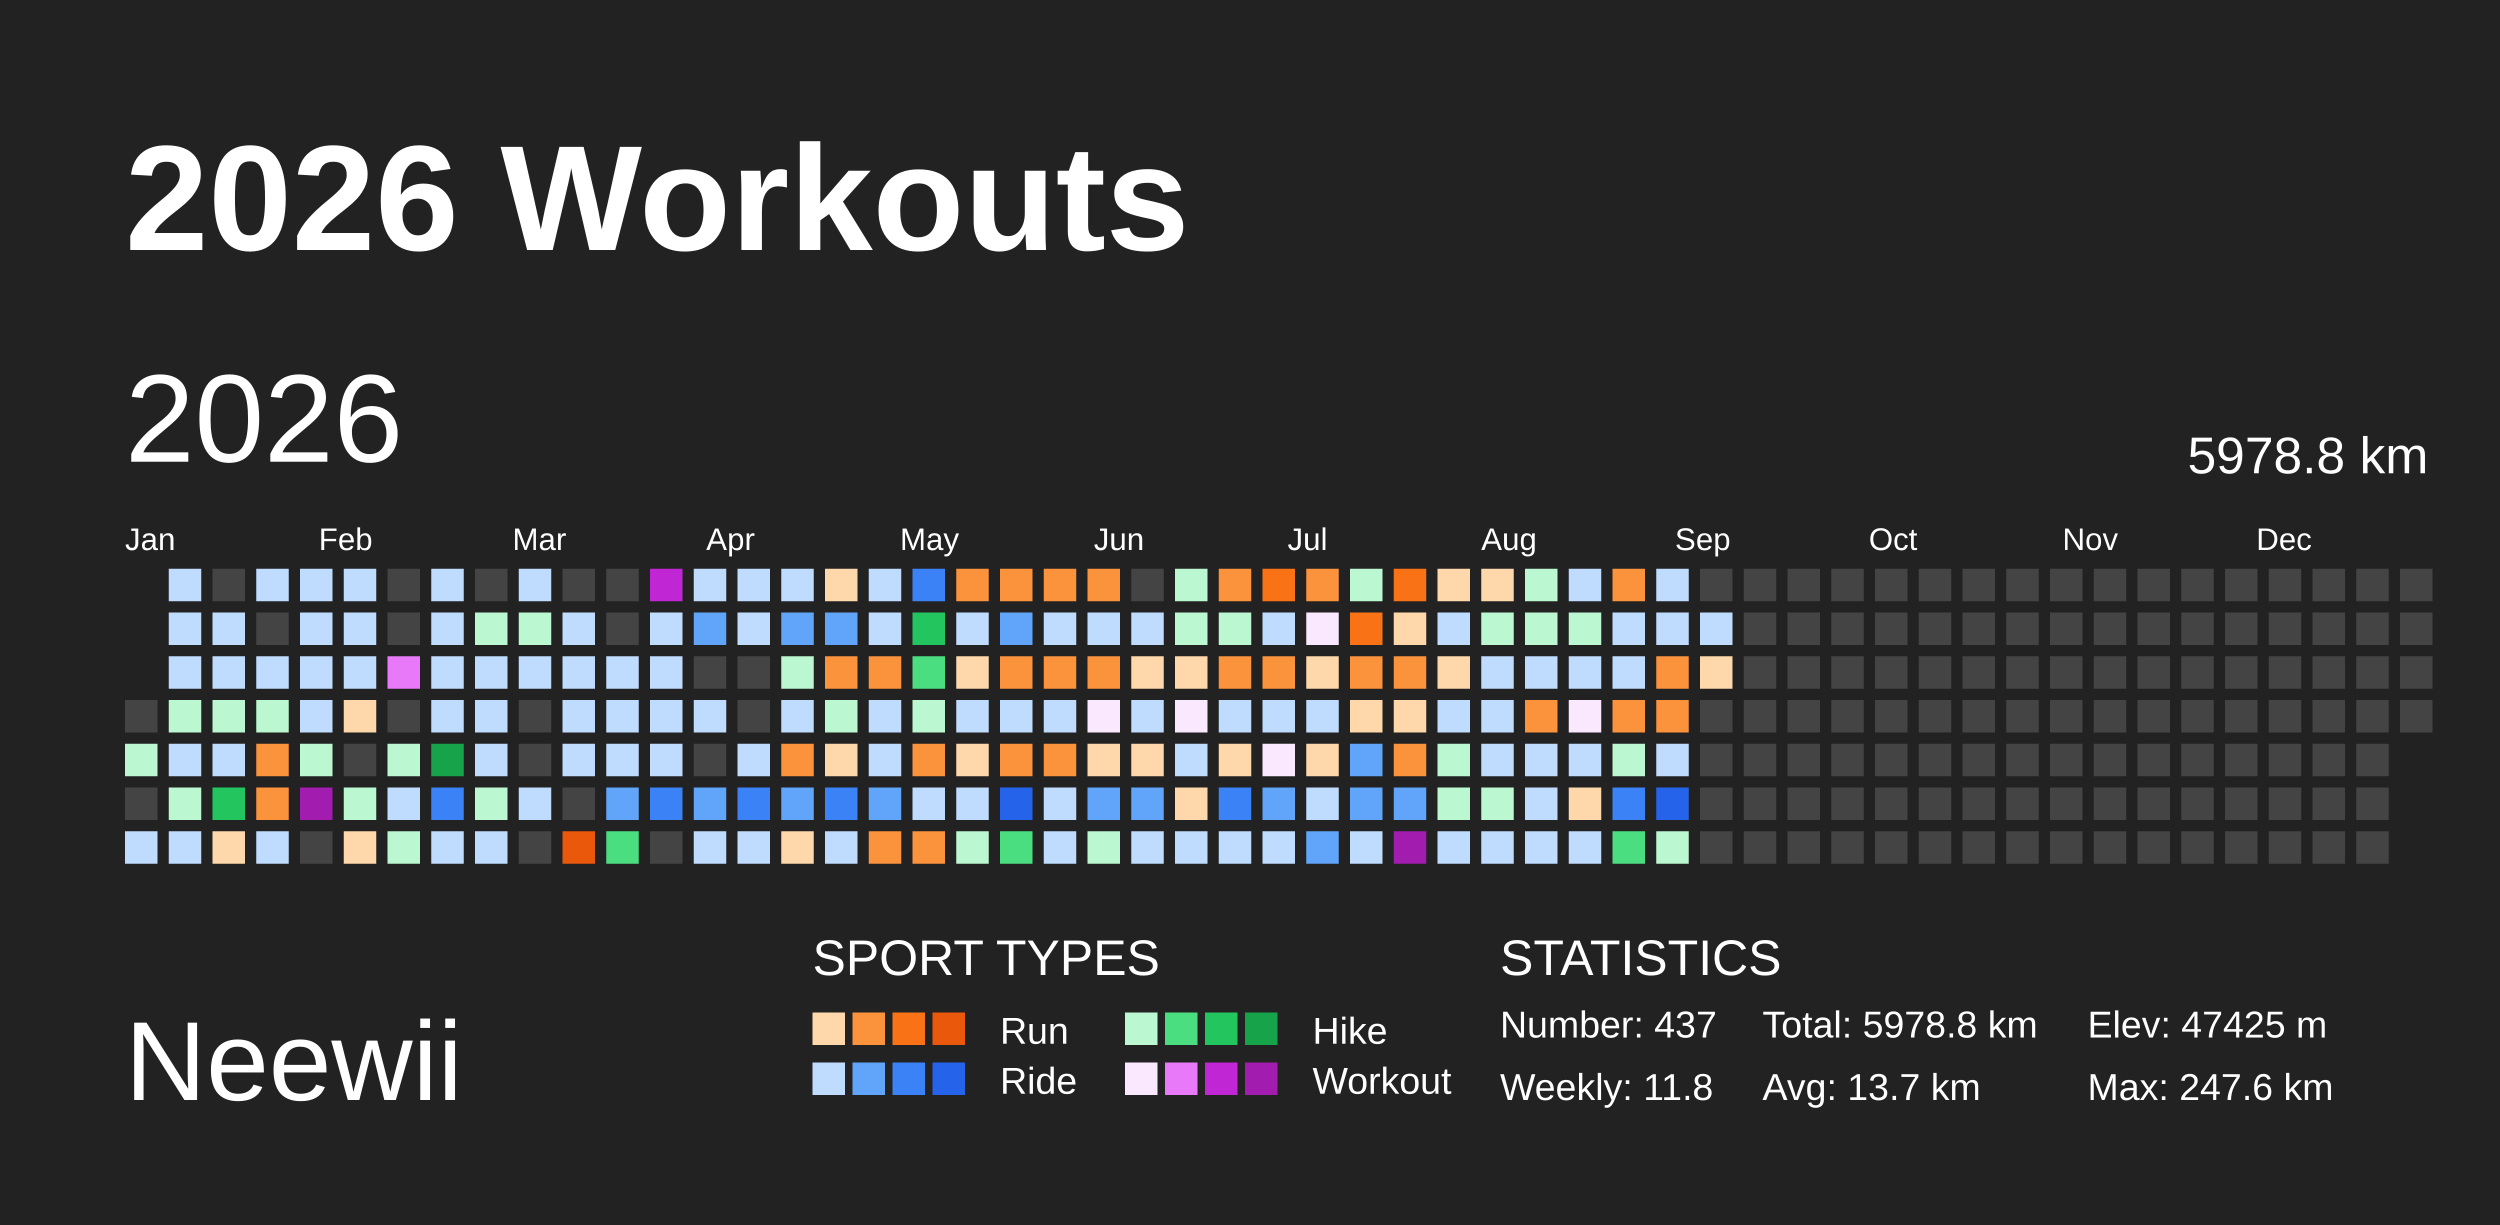
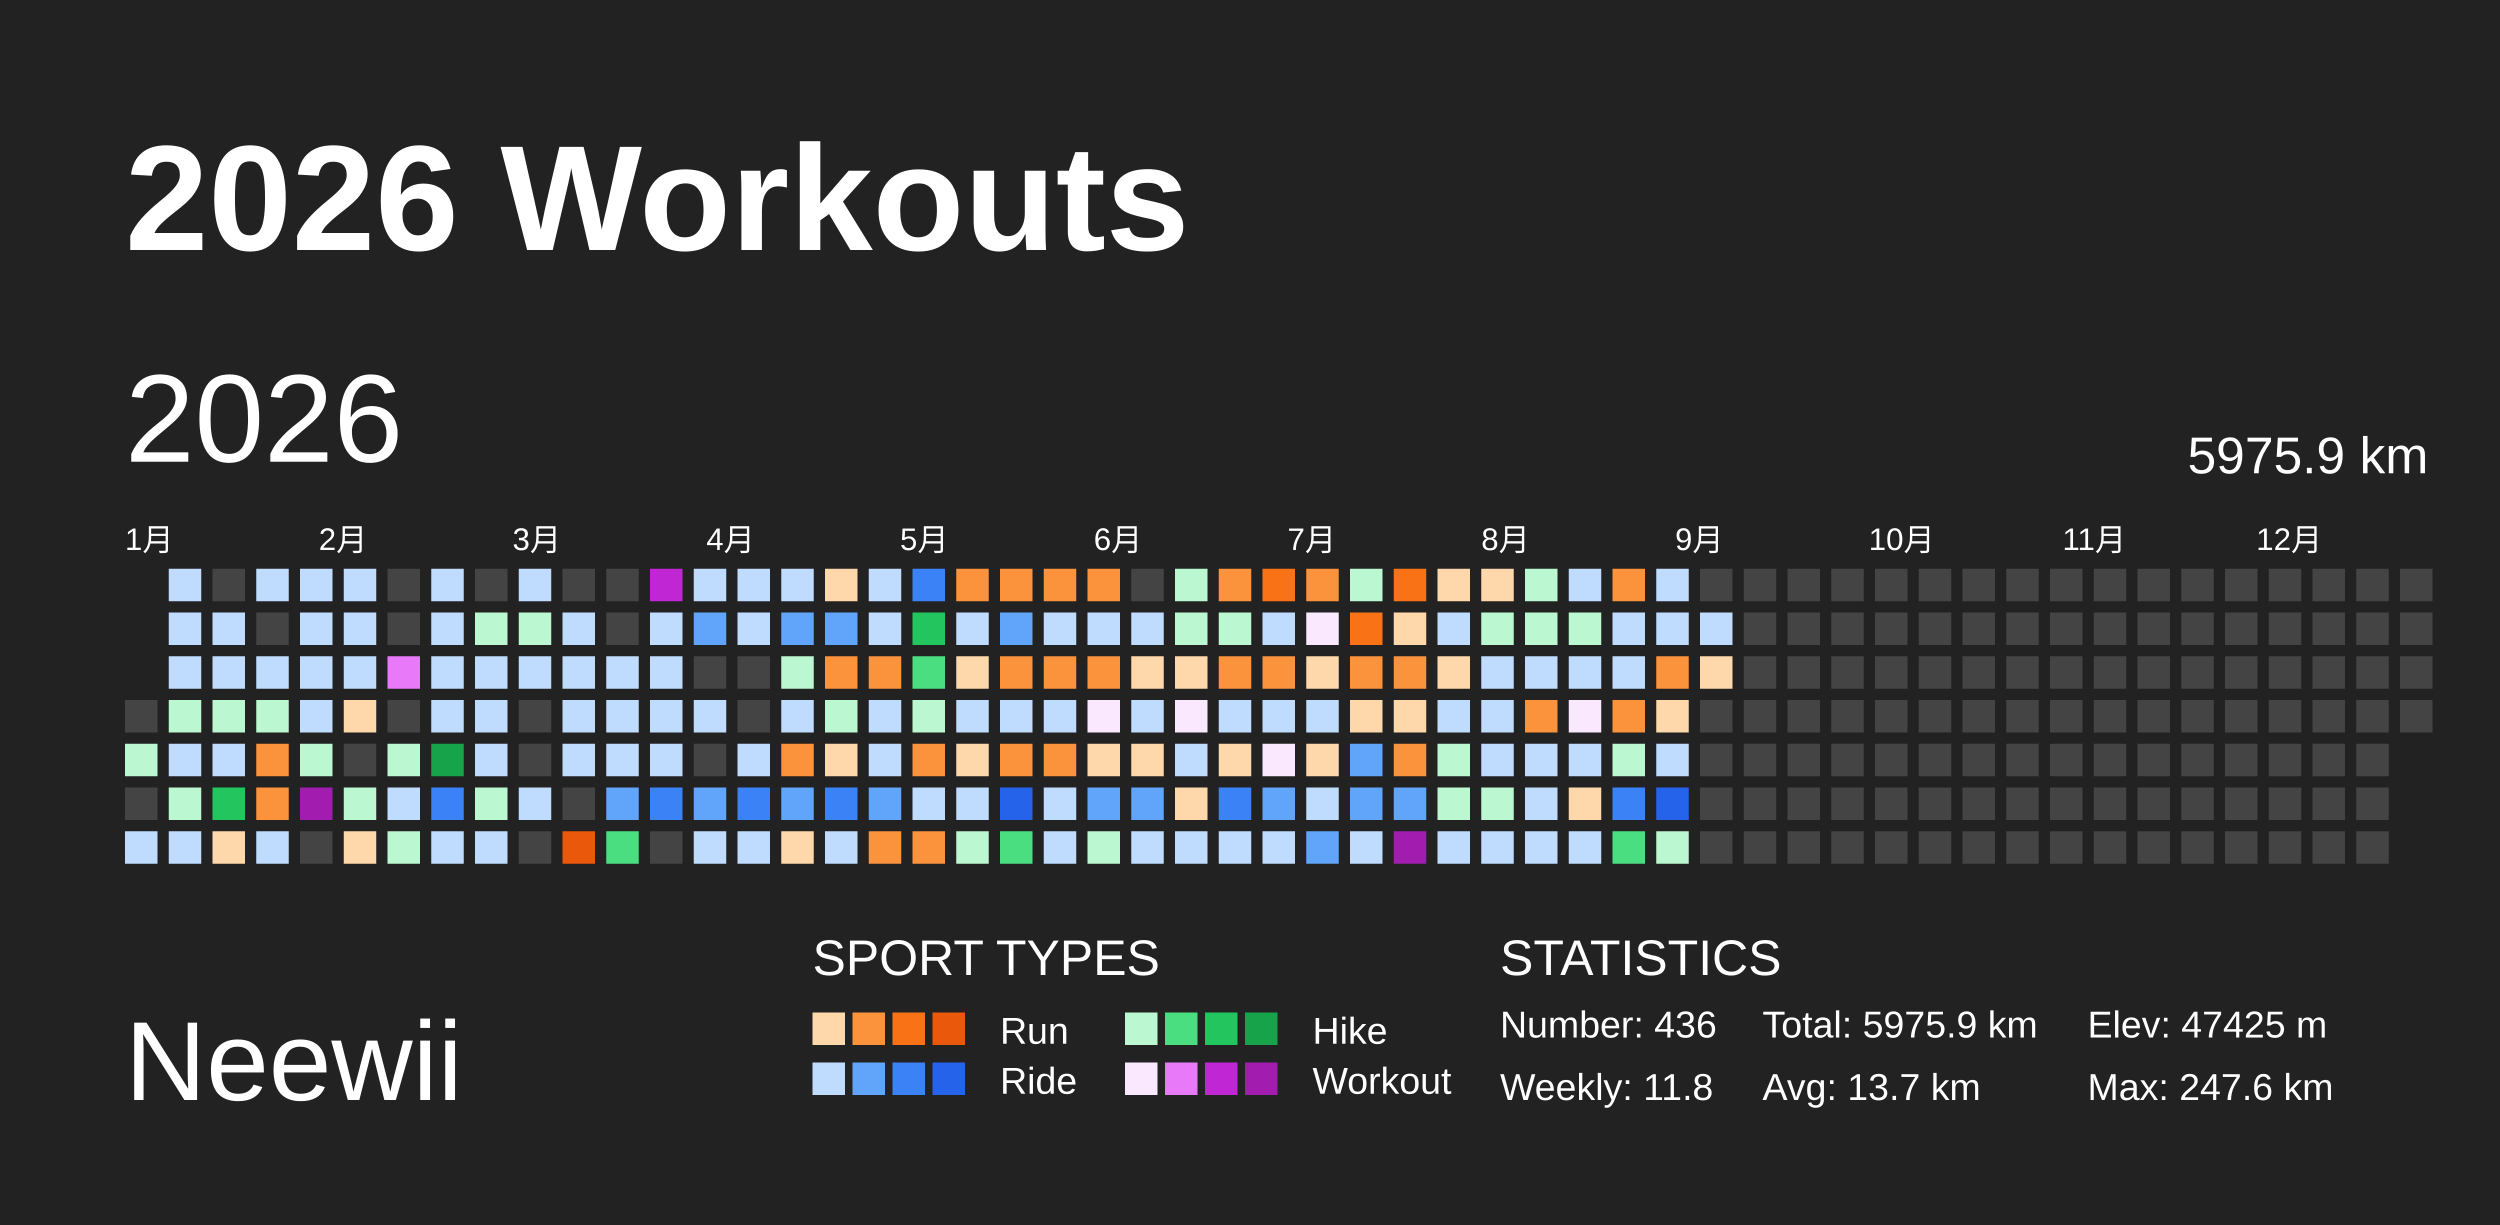
<svg xmlns="http://www.w3.org/2000/svg" baseProfile="full" height="98mm" version="1.1" viewBox="0,0,200,98" width="200mm">
  <defs />
  <rect fill="#222222" height="98" width="200" x="0" y="0" />
  <text fill="#FFFFFF" style="font-size:12px; font-family:Arial; font-weight:bold;" x="10" y="20">2026 Workouts</text>
  <text fill="#FFFFFF" style="font-size:9px; font-family:Arial" x="10" y="88">Neewii</text>
  <text fill="#FFFFFF" style="font-size:4px; font-family:Arial" x="65" y="78">SPORT TYPES</text>
  <rect fill="#fed7aa" height="2.6" width="2.6" x="65.0" y="81" />
  <rect fill="#fb923c" height="2.6" width="2.6" x="68.2" y="81" />
  <rect fill="#f97316" height="2.6" width="2.6" x="71.4" y="81" />
  <rect fill="#ea580c" height="2.6" width="2.6" x="74.6" y="81" />
  <text fill="#FFFFFF" style="font-size:3px; font-family:Arial" x="80" y="83.5">Run</text>
  <rect fill="#bbf7d0" height="2.6" width="2.6" x="90.0" y="81" />
  <rect fill="#4ade80" height="2.6" width="2.6" x="93.2" y="81" />
  <rect fill="#22c55e" height="2.6" width="2.6" x="96.4" y="81" />
  <rect fill="#16a34a" height="2.6" width="2.6" x="99.6" y="81" />
  <text fill="#FFFFFF" style="font-size:3px; font-family:Arial" x="105" y="83.5">Hike</text>
  <rect fill="#bfdbfe" height="2.6" width="2.6" x="65.0" y="85" />
  <rect fill="#60a5fa" height="2.6" width="2.6" x="68.2" y="85" />
  <rect fill="#3b82f6" height="2.6" width="2.6" x="71.4" y="85" />
  <rect fill="#2563eb" height="2.6" width="2.6" x="74.6" y="85" />
  <text fill="#FFFFFF" style="font-size:3px; font-family:Arial" x="80" y="87.5">Ride</text>
  <rect fill="#fae8ff" height="2.6" width="2.6" x="90.0" y="85" />
  <rect fill="#e879f9" height="2.6" width="2.6" x="93.2" y="85" />
  <rect fill="#c026d3" height="2.6" width="2.6" x="96.4" y="85" />
  <rect fill="#a21caf" height="2.6" width="2.6" x="99.6" y="85" />
  <text fill="#FFFFFF" style="font-size:3px; font-family:Arial" x="105" y="87.5">Workout</text>
  <text fill="#FFFFFF" style="font-size:4px; font-family:Arial" x="120" y="78">STATISTICS</text>
-   <text fill="#FFFFFF" style="font-size:3px; font-family:Arial" x="120" y="83">Number: 437</text>
+   <text fill="#FFFFFF" style="font-size:3px; font-family:Arial" x="120" y="83">Number: 436</text>
  <text fill="#FFFFFF" style="font-size:3px; font-family:Arial" x="120" y="88">Weekly: 11.8</text>
-   <text fill="#FFFFFF" style="font-size:3px; font-family:Arial" x="141" y="83">Total: 5978.8 km</text>
+   <text fill="#FFFFFF" style="font-size:3px; font-family:Arial" x="141" y="83">Total: 5975.9 km</text>
  <text fill="#FFFFFF" style="font-size:3px; font-family:Arial" x="141" y="88">Avg: 13.7 km</text>
  <text fill="#FFFFFF" style="font-size:3px; font-family:Arial" x="167" y="83">Elev: 47425 m</text>
  <text fill="#FFFFFF" style="font-size:3px; font-family:Arial" x="167" y="88">Max: 247.6 km</text>
  <text dominant-baseline="hanging" fill="#FFFFFF" style="font-size:10.0px; font-family:Arial;" x="10" y="30">2026</text>
-   <text dominant-baseline="hanging" fill="#FFFFFF" style="font-size:4.125px; font-family:Arial;" x="175" y="35">5978.8 km</text>
-   <text fill="#FFFFFF" style="font-size:2.5px; font-family:Arial" x="10.0" y="44">Jan</text>
-   <text fill="#FFFFFF" style="font-size:2.5px; font-family:Arial" x="25.5" y="44">Feb</text>
-   <text fill="#FFFFFF" style="font-size:2.5px; font-family:Arial" x="41.0" y="44">Mar</text>
-   <text fill="#FFFFFF" style="font-size:2.5px; font-family:Arial" x="56.5" y="44">Apr</text>
-   <text fill="#FFFFFF" style="font-size:2.5px; font-family:Arial" x="72.0" y="44">May</text>
-   <text fill="#FFFFFF" style="font-size:2.5px; font-family:Arial" x="87.5" y="44">Jun</text>
-   <text fill="#FFFFFF" style="font-size:2.5px; font-family:Arial" x="103.0" y="44">Jul</text>
-   <text fill="#FFFFFF" style="font-size:2.5px; font-family:Arial" x="118.5" y="44">Aug</text>
-   <text fill="#FFFFFF" style="font-size:2.5px; font-family:Arial" x="134.0" y="44">Sep</text>
-   <text fill="#FFFFFF" style="font-size:2.5px; font-family:Arial" x="149.5" y="44">Oct</text>
-   <text fill="#FFFFFF" style="font-size:2.5px; font-family:Arial" x="165.0" y="44">Nov</text>
-   <text fill="#FFFFFF" style="font-size:2.5px; font-family:Arial" x="180.5" y="44">Dec</text>
+   <text dominant-baseline="hanging" fill="#FFFFFF" style="font-size:4.125px; font-family:Arial;" x="175" y="35">5975.9 km</text>
+   <text fill="#FFFFFF" style="font-size:2.5px; font-family:Arial" x="10.0" y="44">1月</text>
+   <text fill="#FFFFFF" style="font-size:2.5px; font-family:Arial" x="25.5" y="44">2月</text>
+   <text fill="#FFFFFF" style="font-size:2.5px; font-family:Arial" x="41.0" y="44">3月</text>
+   <text fill="#FFFFFF" style="font-size:2.5px; font-family:Arial" x="56.5" y="44">4月</text>
+   <text fill="#FFFFFF" style="font-size:2.5px; font-family:Arial" x="72.0" y="44">5月</text>
+   <text fill="#FFFFFF" style="font-size:2.5px; font-family:Arial" x="87.5" y="44">6月</text>
+   <text fill="#FFFFFF" style="font-size:2.5px; font-family:Arial" x="103.0" y="44">7月</text>
+   <text fill="#FFFFFF" style="font-size:2.5px; font-family:Arial" x="118.5" y="44">8月</text>
+   <text fill="#FFFFFF" style="font-size:2.5px; font-family:Arial" x="134.0" y="44">9月</text>
+   <text fill="#FFFFFF" style="font-size:2.5px; font-family:Arial" x="149.5" y="44">10月</text>
+   <text fill="#FFFFFF" style="font-size:2.5px; font-family:Arial" x="165.0" y="44">11月</text>
+   <text fill="#FFFFFF" style="font-size:2.5px; font-family:Arial" x="180.5" y="44">12月</text>
  <rect fill="#444444" height="2.6" width="2.6" x="10.0" y="56.0" />
  <rect fill="#bbf7d0" height="2.6" width="2.6" x="10.0" y="59.5" />
  <rect fill="#444444" height="2.6" width="2.6" x="10.0" y="63.0" />
  <rect fill="#bfdbfe" height="2.6" width="2.6" x="10.0" y="66.5" />
  <rect fill="#bfdbfe" height="2.6" width="2.6" x="13.5" y="45.5" />
  <rect fill="#bfdbfe" height="2.6" width="2.6" x="13.5" y="49.0" />
  <rect fill="#bfdbfe" height="2.6" width="2.6" x="13.5" y="52.5" />
  <rect fill="#bbf7d0" height="2.6" width="2.6" x="13.5" y="56.0" />
  <rect fill="#bfdbfe" height="2.6" width="2.6" x="13.5" y="59.5" />
  <rect fill="#bbf7d0" height="2.6" width="2.6" x="13.5" y="63.0" />
  <rect fill="#bfdbfe" height="2.6" width="2.6" x="13.5" y="66.5" />
  <rect fill="#444444" height="2.6" width="2.6" x="17.0" y="45.5" />
  <rect fill="#bfdbfe" height="2.6" width="2.6" x="17.0" y="49.0" />
  <rect fill="#bfdbfe" height="2.6" width="2.6" x="17.0" y="52.5" />
  <rect fill="#bbf7d0" height="2.6" width="2.6" x="17.0" y="56.0" />
  <rect fill="#bfdbfe" height="2.6" width="2.6" x="17.0" y="59.5" />
  <rect fill="#22c55e" height="2.6" width="2.6" x="17.0" y="63.0" />
  <rect fill="#fed7aa" height="2.6" width="2.6" x="17.0" y="66.5" />
  <rect fill="#bfdbfe" height="2.6" width="2.6" x="20.5" y="45.5" />
  <rect fill="#444444" height="2.6" width="2.6" x="20.5" y="49.0" />
  <rect fill="#bfdbfe" height="2.6" width="2.6" x="20.5" y="52.5" />
  <rect fill="#bbf7d0" height="2.6" width="2.6" x="20.5" y="56.0" />
  <rect fill="#fb923c" height="2.6" width="2.6" x="20.5" y="59.5" />
  <rect fill="#fb923c" height="2.6" width="2.6" x="20.5" y="63.0" />
  <rect fill="#bfdbfe" height="2.6" width="2.6" x="20.5" y="66.5" />
  <rect fill="#bfdbfe" height="2.6" width="2.6" x="24.0" y="45.5" />
  <rect fill="#bfdbfe" height="2.6" width="2.6" x="24.0" y="49.0" />
  <rect fill="#bfdbfe" height="2.6" width="2.6" x="24.0" y="52.5" />
  <rect fill="#bfdbfe" height="2.6" width="2.6" x="24.0" y="56.0" />
  <rect fill="#bbf7d0" height="2.6" width="2.6" x="24.0" y="59.5" />
  <rect fill="#a21caf" height="2.6" width="2.6" x="24.0" y="63.0" />
  <rect fill="#444444" height="2.6" width="2.6" x="24.0" y="66.5" />
  <rect fill="#bfdbfe" height="2.6" width="2.6" x="27.5" y="45.5" />
  <rect fill="#bfdbfe" height="2.6" width="2.6" x="27.5" y="49.0" />
  <rect fill="#bfdbfe" height="2.6" width="2.6" x="27.5" y="52.5" />
  <rect fill="#fed7aa" height="2.6" width="2.6" x="27.5" y="56.0" />
  <rect fill="#444444" height="2.6" width="2.6" x="27.5" y="59.5" />
  <rect fill="#bbf7d0" height="2.6" width="2.6" x="27.5" y="63.0" />
  <rect fill="#fed7aa" height="2.6" width="2.6" x="27.5" y="66.5" />
  <rect fill="#444444" height="2.6" width="2.6" x="31.0" y="45.5" />
  <rect fill="#444444" height="2.6" width="2.6" x="31.0" y="49.0" />
  <rect fill="#e879f9" height="2.6" width="2.6" x="31.0" y="52.5" />
  <rect fill="#444444" height="2.6" width="2.6" x="31.0" y="56.0" />
  <rect fill="#bbf7d0" height="2.6" width="2.6" x="31.0" y="59.5" />
  <rect fill="#bfdbfe" height="2.6" width="2.6" x="31.0" y="63.0" />
  <rect fill="#bbf7d0" height="2.6" width="2.6" x="31.0" y="66.5" />
  <rect fill="#bfdbfe" height="2.6" width="2.6" x="34.5" y="45.5" />
  <rect fill="#bfdbfe" height="2.6" width="2.6" x="34.5" y="49.0" />
  <rect fill="#bfdbfe" height="2.6" width="2.6" x="34.5" y="52.5" />
  <rect fill="#bfdbfe" height="2.6" width="2.6" x="34.5" y="56.0" />
  <rect fill="#16a34a" height="2.6" width="2.6" x="34.5" y="59.5" />
  <rect fill="#3b82f6" height="2.6" width="2.6" x="34.5" y="63.0" />
  <rect fill="#bfdbfe" height="2.6" width="2.6" x="34.5" y="66.5" />
  <rect fill="#444444" height="2.6" width="2.6" x="38.0" y="45.5" />
  <rect fill="#bbf7d0" height="2.6" width="2.6" x="38.0" y="49.0" />
  <rect fill="#bfdbfe" height="2.6" width="2.6" x="38.0" y="52.5" />
  <rect fill="#bfdbfe" height="2.6" width="2.6" x="38.0" y="56.0" />
  <rect fill="#bfdbfe" height="2.6" width="2.6" x="38.0" y="59.5" />
  <rect fill="#bbf7d0" height="2.6" width="2.6" x="38.0" y="63.0" />
  <rect fill="#bfdbfe" height="2.6" width="2.6" x="38.0" y="66.5" />
  <rect fill="#bfdbfe" height="2.6" width="2.6" x="41.5" y="45.5" />
  <rect fill="#bbf7d0" height="2.6" width="2.6" x="41.5" y="49.0" />
  <rect fill="#bfdbfe" height="2.6" width="2.6" x="41.5" y="52.5" />
  <rect fill="#444444" height="2.6" width="2.6" x="41.5" y="56.0" />
  <rect fill="#444444" height="2.6" width="2.6" x="41.5" y="59.5" />
  <rect fill="#bfdbfe" height="2.6" width="2.6" x="41.5" y="63.0" />
  <rect fill="#444444" height="2.6" width="2.6" x="41.5" y="66.5" />
  <rect fill="#444444" height="2.6" width="2.6" x="45.0" y="45.5" />
  <rect fill="#bfdbfe" height="2.6" width="2.6" x="45.0" y="49.0" />
  <rect fill="#bfdbfe" height="2.6" width="2.6" x="45.0" y="52.5" />
  <rect fill="#bfdbfe" height="2.6" width="2.6" x="45.0" y="56.0" />
  <rect fill="#bfdbfe" height="2.6" width="2.6" x="45.0" y="59.5" />
  <rect fill="#444444" height="2.6" width="2.6" x="45.0" y="63.0" />
  <rect fill="#ea580c" height="2.6" width="2.6" x="45.0" y="66.5" />
  <rect fill="#444444" height="2.6" width="2.6" x="48.5" y="45.5" />
  <rect fill="#444444" height="2.6" width="2.6" x="48.5" y="49.0" />
  <rect fill="#bfdbfe" height="2.6" width="2.6" x="48.5" y="52.5" />
  <rect fill="#bfdbfe" height="2.6" width="2.6" x="48.5" y="56.0" />
  <rect fill="#bfdbfe" height="2.6" width="2.6" x="48.5" y="59.5" />
  <rect fill="#60a5fa" height="2.6" width="2.6" x="48.5" y="63.0" />
  <rect fill="#4ade80" height="2.6" width="2.6" x="48.5" y="66.5" />
  <rect fill="#c026d3" height="2.6" width="2.6" x="52.0" y="45.5" />
  <rect fill="#bfdbfe" height="2.6" width="2.6" x="52.0" y="49.0" />
  <rect fill="#bfdbfe" height="2.6" width="2.6" x="52.0" y="52.5" />
  <rect fill="#bfdbfe" height="2.6" width="2.6" x="52.0" y="56.0" />
  <rect fill="#bfdbfe" height="2.6" width="2.6" x="52.0" y="59.5" />
  <rect fill="#3b82f6" height="2.6" width="2.6" x="52.0" y="63.0" />
  <rect fill="#444444" height="2.6" width="2.6" x="52.0" y="66.5" />
  <rect fill="#bfdbfe" height="2.6" width="2.6" x="55.5" y="45.5" />
  <rect fill="#60a5fa" height="2.6" width="2.6" x="55.5" y="49.0" />
  <rect fill="#444444" height="2.6" width="2.6" x="55.5" y="52.5" />
  <rect fill="#bfdbfe" height="2.6" width="2.6" x="55.5" y="56.0" />
  <rect fill="#444444" height="2.6" width="2.6" x="55.5" y="59.5" />
  <rect fill="#60a5fa" height="2.6" width="2.6" x="55.5" y="63.0" />
  <rect fill="#bfdbfe" height="2.6" width="2.6" x="55.5" y="66.5" />
  <rect fill="#bfdbfe" height="2.6" width="2.6" x="59.0" y="45.5" />
  <rect fill="#bfdbfe" height="2.6" width="2.6" x="59.0" y="49.0" />
  <rect fill="#444444" height="2.6" width="2.6" x="59.0" y="52.5" />
  <rect fill="#444444" height="2.6" width="2.6" x="59.0" y="56.0" />
  <rect fill="#bfdbfe" height="2.6" width="2.6" x="59.0" y="59.5" />
  <rect fill="#3b82f6" height="2.6" width="2.6" x="59.0" y="63.0" />
  <rect fill="#bfdbfe" height="2.6" width="2.6" x="59.0" y="66.5" />
  <rect fill="#bfdbfe" height="2.6" width="2.6" x="62.5" y="45.5" />
  <rect fill="#60a5fa" height="2.6" width="2.6" x="62.5" y="49.0" />
  <rect fill="#bbf7d0" height="2.6" width="2.6" x="62.5" y="52.5" />
  <rect fill="#bfdbfe" height="2.6" width="2.6" x="62.5" y="56.0" />
  <rect fill="#fb923c" height="2.6" width="2.6" x="62.5" y="59.5" />
  <rect fill="#60a5fa" height="2.6" width="2.6" x="62.5" y="63.0" />
  <rect fill="#fed7aa" height="2.6" width="2.6" x="62.5" y="66.5" />
  <rect fill="#fed7aa" height="2.6" width="2.6" x="66.0" y="45.5" />
  <rect fill="#60a5fa" height="2.6" width="2.6" x="66.0" y="49.0" />
  <rect fill="#fb923c" height="2.6" width="2.6" x="66.0" y="52.5" />
  <rect fill="#bbf7d0" height="2.6" width="2.6" x="66.0" y="56.0" />
  <rect fill="#fed7aa" height="2.6" width="2.6" x="66.0" y="59.5" />
  <rect fill="#3b82f6" height="2.6" width="2.6" x="66.0" y="63.0" />
  <rect fill="#bfdbfe" height="2.6" width="2.6" x="66.0" y="66.5" />
  <rect fill="#bfdbfe" height="2.6" width="2.6" x="69.5" y="45.5" />
  <rect fill="#bfdbfe" height="2.6" width="2.6" x="69.5" y="49.0" />
  <rect fill="#fb923c" height="2.6" width="2.6" x="69.5" y="52.5" />
  <rect fill="#bfdbfe" height="2.6" width="2.6" x="69.5" y="56.0" />
  <rect fill="#bfdbfe" height="2.6" width="2.6" x="69.5" y="59.5" />
  <rect fill="#60a5fa" height="2.6" width="2.6" x="69.5" y="63.0" />
  <rect fill="#fb923c" height="2.6" width="2.6" x="69.5" y="66.5" />
  <rect fill="#3b82f6" height="2.6" width="2.6" x="73.0" y="45.5" />
  <rect fill="#22c55e" height="2.6" width="2.6" x="73.0" y="49.0" />
  <rect fill="#4ade80" height="2.6" width="2.6" x="73.0" y="52.5" />
  <rect fill="#bbf7d0" height="2.6" width="2.6" x="73.0" y="56.0" />
  <rect fill="#fb923c" height="2.6" width="2.6" x="73.0" y="59.5" />
  <rect fill="#bfdbfe" height="2.6" width="2.6" x="73.0" y="63.0" />
  <rect fill="#fb923c" height="2.6" width="2.6" x="73.0" y="66.5" />
  <rect fill="#fb923c" height="2.6" width="2.6" x="76.5" y="45.5" />
  <rect fill="#bfdbfe" height="2.6" width="2.6" x="76.5" y="49.0" />
  <rect fill="#fed7aa" height="2.6" width="2.6" x="76.5" y="52.5" />
  <rect fill="#bfdbfe" height="2.6" width="2.6" x="76.5" y="56.0" />
  <rect fill="#fed7aa" height="2.6" width="2.6" x="76.5" y="59.5" />
  <rect fill="#bfdbfe" height="2.6" width="2.6" x="76.5" y="63.0" />
  <rect fill="#bbf7d0" height="2.6" width="2.6" x="76.5" y="66.5" />
  <rect fill="#fb923c" height="2.6" width="2.6" x="80.0" y="45.5" />
  <rect fill="#60a5fa" height="2.6" width="2.6" x="80.0" y="49.0" />
  <rect fill="#fb923c" height="2.6" width="2.6" x="80.0" y="52.5" />
  <rect fill="#bfdbfe" height="2.6" width="2.6" x="80.0" y="56.0" />
  <rect fill="#fb923c" height="2.6" width="2.6" x="80.0" y="59.5" />
  <rect fill="#2563eb" height="2.6" width="2.6" x="80.0" y="63.0" />
  <rect fill="#4ade80" height="2.6" width="2.6" x="80.0" y="66.5" />
  <rect fill="#fb923c" height="2.6" width="2.6" x="83.5" y="45.5" />
  <rect fill="#bfdbfe" height="2.6" width="2.6" x="83.5" y="49.0" />
  <rect fill="#fb923c" height="2.6" width="2.6" x="83.5" y="52.5" />
  <rect fill="#bfdbfe" height="2.6" width="2.6" x="83.5" y="56.0" />
  <rect fill="#fb923c" height="2.6" width="2.6" x="83.5" y="59.5" />
  <rect fill="#bfdbfe" height="2.6" width="2.6" x="83.5" y="63.0" />
  <rect fill="#bfdbfe" height="2.6" width="2.6" x="83.5" y="66.5" />
  <rect fill="#fb923c" height="2.6" width="2.6" x="87.0" y="45.5" />
  <rect fill="#bfdbfe" height="2.6" width="2.6" x="87.0" y="49.0" />
  <rect fill="#fb923c" height="2.6" width="2.6" x="87.0" y="52.5" />
  <rect fill="#fae8ff" height="2.6" width="2.6" x="87.0" y="56.0" />
  <rect fill="#fed7aa" height="2.6" width="2.6" x="87.0" y="59.5" />
  <rect fill="#60a5fa" height="2.6" width="2.6" x="87.0" y="63.0" />
  <rect fill="#bbf7d0" height="2.6" width="2.6" x="87.0" y="66.5" />
  <rect fill="#444444" height="2.6" width="2.6" x="90.5" y="45.5" />
  <rect fill="#bfdbfe" height="2.6" width="2.6" x="90.5" y="49.0" />
  <rect fill="#fed7aa" height="2.6" width="2.6" x="90.5" y="52.5" />
  <rect fill="#bfdbfe" height="2.6" width="2.6" x="90.5" y="56.0" />
  <rect fill="#fed7aa" height="2.6" width="2.6" x="90.5" y="59.5" />
  <rect fill="#60a5fa" height="2.6" width="2.6" x="90.5" y="63.0" />
  <rect fill="#bfdbfe" height="2.6" width="2.6" x="90.5" y="66.5" />
  <rect fill="#bbf7d0" height="2.6" width="2.6" x="94.0" y="45.5" />
  <rect fill="#bbf7d0" height="2.6" width="2.6" x="94.0" y="49.0" />
  <rect fill="#fed7aa" height="2.6" width="2.6" x="94.0" y="52.5" />
  <rect fill="#fae8ff" height="2.6" width="2.6" x="94.0" y="56.0" />
  <rect fill="#bfdbfe" height="2.6" width="2.6" x="94.0" y="59.5" />
  <rect fill="#fed7aa" height="2.6" width="2.6" x="94.0" y="63.0" />
  <rect fill="#bfdbfe" height="2.6" width="2.6" x="94.0" y="66.5" />
  <rect fill="#fb923c" height="2.6" width="2.6" x="97.5" y="45.5" />
  <rect fill="#bbf7d0" height="2.6" width="2.6" x="97.5" y="49.0" />
  <rect fill="#fb923c" height="2.6" width="2.6" x="97.5" y="52.5" />
  <rect fill="#bfdbfe" height="2.6" width="2.6" x="97.5" y="56.0" />
  <rect fill="#fed7aa" height="2.6" width="2.6" x="97.5" y="59.5" />
  <rect fill="#3b82f6" height="2.6" width="2.6" x="97.5" y="63.0" />
  <rect fill="#bfdbfe" height="2.6" width="2.6" x="97.5" y="66.5" />
  <rect fill="#f97316" height="2.6" width="2.6" x="101.0" y="45.5" />
  <rect fill="#bfdbfe" height="2.6" width="2.6" x="101.0" y="49.0" />
  <rect fill="#fb923c" height="2.6" width="2.6" x="101.0" y="52.5" />
  <rect fill="#bfdbfe" height="2.6" width="2.6" x="101.0" y="56.0" />
  <rect fill="#fae8ff" height="2.6" width="2.6" x="101.0" y="59.5" />
  <rect fill="#60a5fa" height="2.6" width="2.6" x="101.0" y="63.0" />
  <rect fill="#bfdbfe" height="2.6" width="2.6" x="101.0" y="66.5" />
  <rect fill="#fb923c" height="2.6" width="2.6" x="104.5" y="45.5" />
  <rect fill="#fae8ff" height="2.6" width="2.6" x="104.5" y="49.0" />
  <rect fill="#fed7aa" height="2.6" width="2.6" x="104.5" y="52.5" />
  <rect fill="#bfdbfe" height="2.6" width="2.6" x="104.5" y="56.0" />
  <rect fill="#fed7aa" height="2.6" width="2.6" x="104.5" y="59.5" />
  <rect fill="#bfdbfe" height="2.6" width="2.6" x="104.5" y="63.0" />
  <rect fill="#60a5fa" height="2.6" width="2.6" x="104.5" y="66.5" />
  <rect fill="#bbf7d0" height="2.6" width="2.6" x="108.0" y="45.5" />
  <rect fill="#f97316" height="2.6" width="2.6" x="108.0" y="49.0" />
  <rect fill="#fb923c" height="2.6" width="2.6" x="108.0" y="52.5" />
  <rect fill="#fed7aa" height="2.6" width="2.6" x="108.0" y="56.0" />
  <rect fill="#60a5fa" height="2.6" width="2.6" x="108.0" y="59.5" />
  <rect fill="#60a5fa" height="2.6" width="2.6" x="108.0" y="63.0" />
  <rect fill="#bfdbfe" height="2.6" width="2.6" x="108.0" y="66.5" />
  <rect fill="#f97316" height="2.6" width="2.6" x="111.5" y="45.5" />
  <rect fill="#fed7aa" height="2.6" width="2.6" x="111.5" y="49.0" />
  <rect fill="#fb923c" height="2.6" width="2.6" x="111.5" y="52.5" />
  <rect fill="#fed7aa" height="2.6" width="2.6" x="111.5" y="56.0" />
  <rect fill="#fb923c" height="2.6" width="2.6" x="111.5" y="59.5" />
  <rect fill="#60a5fa" height="2.6" width="2.6" x="111.5" y="63.0" />
  <rect fill="#a21caf" height="2.6" width="2.6" x="111.5" y="66.5" />
  <rect fill="#fed7aa" height="2.6" width="2.6" x="115.0" y="45.5" />
  <rect fill="#bfdbfe" height="2.6" width="2.6" x="115.0" y="49.0" />
  <rect fill="#fed7aa" height="2.6" width="2.6" x="115.0" y="52.5" />
  <rect fill="#bfdbfe" height="2.6" width="2.6" x="115.0" y="56.0" />
  <rect fill="#bbf7d0" height="2.6" width="2.6" x="115.0" y="59.5" />
  <rect fill="#bbf7d0" height="2.6" width="2.6" x="115.0" y="63.0" />
  <rect fill="#bfdbfe" height="2.6" width="2.6" x="115.0" y="66.5" />
  <rect fill="#fed7aa" height="2.6" width="2.6" x="118.5" y="45.5" />
  <rect fill="#bbf7d0" height="2.6" width="2.6" x="118.5" y="49.0" />
  <rect fill="#bfdbfe" height="2.6" width="2.6" x="118.5" y="52.5" />
  <rect fill="#bfdbfe" height="2.6" width="2.6" x="118.5" y="56.0" />
  <rect fill="#bfdbfe" height="2.6" width="2.6" x="118.5" y="59.5" />
  <rect fill="#bbf7d0" height="2.6" width="2.6" x="118.5" y="63.0" />
  <rect fill="#bfdbfe" height="2.6" width="2.6" x="118.5" y="66.5" />
  <rect fill="#bbf7d0" height="2.6" width="2.6" x="122.0" y="45.5" />
  <rect fill="#bbf7d0" height="2.6" width="2.6" x="122.0" y="49.0" />
  <rect fill="#bfdbfe" height="2.6" width="2.6" x="122.0" y="52.5" />
  <rect fill="#fb923c" height="2.6" width="2.6" x="122.0" y="56.0" />
  <rect fill="#bfdbfe" height="2.6" width="2.6" x="122.0" y="59.5" />
  <rect fill="#bfdbfe" height="2.6" width="2.6" x="122.0" y="63.0" />
  <rect fill="#bfdbfe" height="2.6" width="2.6" x="122.0" y="66.5" />
  <rect fill="#bfdbfe" height="2.6" width="2.6" x="125.5" y="45.5" />
  <rect fill="#bbf7d0" height="2.6" width="2.6" x="125.5" y="49.0" />
  <rect fill="#bfdbfe" height="2.6" width="2.6" x="125.5" y="52.5" />
  <rect fill="#fae8ff" height="2.6" width="2.6" x="125.5" y="56.0" />
  <rect fill="#bfdbfe" height="2.6" width="2.6" x="125.5" y="59.5" />
  <rect fill="#fed7aa" height="2.6" width="2.6" x="125.5" y="63.0" />
  <rect fill="#bfdbfe" height="2.6" width="2.6" x="125.5" y="66.5" />
  <rect fill="#fb923c" height="2.6" width="2.6" x="129.0" y="45.5" />
  <rect fill="#bfdbfe" height="2.6" width="2.6" x="129.0" y="49.0" />
  <rect fill="#bfdbfe" height="2.6" width="2.6" x="129.0" y="52.5" />
  <rect fill="#fb923c" height="2.6" width="2.6" x="129.0" y="56.0" />
  <rect fill="#bbf7d0" height="2.6" width="2.6" x="129.0" y="59.5" />
  <rect fill="#3b82f6" height="2.6" width="2.6" x="129.0" y="63.0" />
  <rect fill="#4ade80" height="2.6" width="2.6" x="129.0" y="66.5" />
  <rect fill="#bfdbfe" height="2.6" width="2.6" x="132.5" y="45.5" />
  <rect fill="#bfdbfe" height="2.6" width="2.6" x="132.5" y="49.0" />
  <rect fill="#fb923c" height="2.6" width="2.6" x="132.5" y="52.5" />
-   <rect fill="#fb923c" height="2.6" width="2.6" x="132.5" y="56.0" />
+   <rect fill="#fed7aa" height="2.6" width="2.6" x="132.5" y="56.0" />
  <rect fill="#bfdbfe" height="2.6" width="2.6" x="132.5" y="59.5" />
  <rect fill="#2563eb" height="2.6" width="2.6" x="132.5" y="63.0" />
  <rect fill="#bbf7d0" height="2.6" width="2.6" x="132.5" y="66.5" />
  <rect fill="#444444" height="2.6" width="2.6" x="136.0" y="45.5" />
  <rect fill="#bfdbfe" height="2.6" width="2.6" x="136.0" y="49.0" />
  <rect fill="#fed7aa" height="2.6" width="2.6" x="136.0" y="52.5" />
  <rect fill="#444444" height="2.6" width="2.6" x="136.0" y="56.0" />
  <rect fill="#444444" height="2.6" width="2.6" x="136.0" y="59.5" />
  <rect fill="#444444" height="2.6" width="2.6" x="136.0" y="63.0" />
  <rect fill="#444444" height="2.6" width="2.6" x="136.0" y="66.5" />
  <rect fill="#444444" height="2.6" width="2.6" x="139.5" y="45.5" />
  <rect fill="#444444" height="2.6" width="2.6" x="139.5" y="49.0" />
  <rect fill="#444444" height="2.6" width="2.6" x="139.5" y="52.5" />
  <rect fill="#444444" height="2.6" width="2.6" x="139.5" y="56.0" />
  <rect fill="#444444" height="2.6" width="2.6" x="139.5" y="59.5" />
  <rect fill="#444444" height="2.6" width="2.6" x="139.5" y="63.0" />
  <rect fill="#444444" height="2.6" width="2.6" x="139.5" y="66.5" />
  <rect fill="#444444" height="2.6" width="2.6" x="143.0" y="45.5" />
  <rect fill="#444444" height="2.6" width="2.6" x="143.0" y="49.0" />
  <rect fill="#444444" height="2.6" width="2.6" x="143.0" y="52.5" />
  <rect fill="#444444" height="2.6" width="2.6" x="143.0" y="56.0" />
  <rect fill="#444444" height="2.6" width="2.6" x="143.0" y="59.5" />
  <rect fill="#444444" height="2.6" width="2.6" x="143.0" y="63.0" />
  <rect fill="#444444" height="2.6" width="2.6" x="143.0" y="66.5" />
  <rect fill="#444444" height="2.6" width="2.6" x="146.5" y="45.5" />
  <rect fill="#444444" height="2.6" width="2.6" x="146.5" y="49.0" />
  <rect fill="#444444" height="2.6" width="2.6" x="146.5" y="52.5" />
  <rect fill="#444444" height="2.6" width="2.6" x="146.5" y="56.0" />
  <rect fill="#444444" height="2.6" width="2.6" x="146.5" y="59.5" />
  <rect fill="#444444" height="2.6" width="2.6" x="146.5" y="63.0" />
  <rect fill="#444444" height="2.6" width="2.6" x="146.5" y="66.5" />
  <rect fill="#444444" height="2.6" width="2.6" x="150.0" y="45.5" />
  <rect fill="#444444" height="2.6" width="2.6" x="150.0" y="49.0" />
  <rect fill="#444444" height="2.6" width="2.6" x="150.0" y="52.5" />
  <rect fill="#444444" height="2.6" width="2.6" x="150.0" y="56.0" />
  <rect fill="#444444" height="2.6" width="2.6" x="150.0" y="59.5" />
  <rect fill="#444444" height="2.6" width="2.6" x="150.0" y="63.0" />
  <rect fill="#444444" height="2.6" width="2.6" x="150.0" y="66.5" />
  <rect fill="#444444" height="2.6" width="2.6" x="153.5" y="45.5" />
  <rect fill="#444444" height="2.6" width="2.6" x="153.5" y="49.0" />
  <rect fill="#444444" height="2.6" width="2.6" x="153.5" y="52.5" />
  <rect fill="#444444" height="2.6" width="2.6" x="153.5" y="56.0" />
  <rect fill="#444444" height="2.6" width="2.6" x="153.5" y="59.5" />
  <rect fill="#444444" height="2.6" width="2.6" x="153.5" y="63.0" />
  <rect fill="#444444" height="2.6" width="2.6" x="153.5" y="66.5" />
  <rect fill="#444444" height="2.6" width="2.6" x="157.0" y="45.5" />
  <rect fill="#444444" height="2.6" width="2.6" x="157.0" y="49.0" />
  <rect fill="#444444" height="2.6" width="2.6" x="157.0" y="52.5" />
  <rect fill="#444444" height="2.6" width="2.6" x="157.0" y="56.0" />
  <rect fill="#444444" height="2.6" width="2.6" x="157.0" y="59.5" />
  <rect fill="#444444" height="2.6" width="2.6" x="157.0" y="63.0" />
  <rect fill="#444444" height="2.6" width="2.6" x="157.0" y="66.5" />
  <rect fill="#444444" height="2.6" width="2.6" x="160.5" y="45.5" />
  <rect fill="#444444" height="2.6" width="2.6" x="160.5" y="49.0" />
  <rect fill="#444444" height="2.6" width="2.6" x="160.5" y="52.5" />
  <rect fill="#444444" height="2.6" width="2.6" x="160.5" y="56.0" />
  <rect fill="#444444" height="2.6" width="2.6" x="160.5" y="59.5" />
  <rect fill="#444444" height="2.6" width="2.6" x="160.5" y="63.0" />
  <rect fill="#444444" height="2.6" width="2.6" x="160.5" y="66.5" />
  <rect fill="#444444" height="2.6" width="2.6" x="164.0" y="45.5" />
  <rect fill="#444444" height="2.6" width="2.6" x="164.0" y="49.0" />
  <rect fill="#444444" height="2.6" width="2.6" x="164.0" y="52.5" />
  <rect fill="#444444" height="2.6" width="2.6" x="164.0" y="56.0" />
  <rect fill="#444444" height="2.6" width="2.6" x="164.0" y="59.5" />
  <rect fill="#444444" height="2.6" width="2.6" x="164.0" y="63.0" />
  <rect fill="#444444" height="2.6" width="2.6" x="164.0" y="66.5" />
  <rect fill="#444444" height="2.6" width="2.6" x="167.5" y="45.5" />
  <rect fill="#444444" height="2.6" width="2.6" x="167.5" y="49.0" />
  <rect fill="#444444" height="2.6" width="2.6" x="167.5" y="52.5" />
  <rect fill="#444444" height="2.6" width="2.6" x="167.5" y="56.0" />
  <rect fill="#444444" height="2.6" width="2.6" x="167.5" y="59.5" />
  <rect fill="#444444" height="2.6" width="2.6" x="167.5" y="63.0" />
  <rect fill="#444444" height="2.6" width="2.6" x="167.5" y="66.5" />
  <rect fill="#444444" height="2.6" width="2.6" x="171.0" y="45.5" />
  <rect fill="#444444" height="2.6" width="2.6" x="171.0" y="49.0" />
  <rect fill="#444444" height="2.6" width="2.6" x="171.0" y="52.5" />
  <rect fill="#444444" height="2.6" width="2.6" x="171.0" y="56.0" />
  <rect fill="#444444" height="2.6" width="2.6" x="171.0" y="59.5" />
  <rect fill="#444444" height="2.6" width="2.6" x="171.0" y="63.0" />
  <rect fill="#444444" height="2.6" width="2.6" x="171.0" y="66.5" />
  <rect fill="#444444" height="2.6" width="2.6" x="174.5" y="45.5" />
  <rect fill="#444444" height="2.6" width="2.6" x="174.5" y="49.0" />
  <rect fill="#444444" height="2.6" width="2.6" x="174.5" y="52.5" />
  <rect fill="#444444" height="2.6" width="2.6" x="174.5" y="56.0" />
  <rect fill="#444444" height="2.6" width="2.6" x="174.5" y="59.5" />
  <rect fill="#444444" height="2.6" width="2.6" x="174.5" y="63.0" />
  <rect fill="#444444" height="2.6" width="2.6" x="174.5" y="66.5" />
  <rect fill="#444444" height="2.6" width="2.6" x="178.0" y="45.5" />
  <rect fill="#444444" height="2.6" width="2.6" x="178.0" y="49.0" />
  <rect fill="#444444" height="2.6" width="2.6" x="178.0" y="52.5" />
  <rect fill="#444444" height="2.6" width="2.6" x="178.0" y="56.0" />
  <rect fill="#444444" height="2.6" width="2.6" x="178.0" y="59.5" />
  <rect fill="#444444" height="2.6" width="2.6" x="178.0" y="63.0" />
  <rect fill="#444444" height="2.6" width="2.6" x="178.0" y="66.5" />
  <rect fill="#444444" height="2.6" width="2.6" x="181.5" y="45.5" />
  <rect fill="#444444" height="2.6" width="2.6" x="181.5" y="49.0" />
  <rect fill="#444444" height="2.6" width="2.6" x="181.5" y="52.5" />
  <rect fill="#444444" height="2.6" width="2.6" x="181.5" y="56.0" />
  <rect fill="#444444" height="2.6" width="2.6" x="181.5" y="59.5" />
  <rect fill="#444444" height="2.6" width="2.6" x="181.5" y="63.0" />
  <rect fill="#444444" height="2.6" width="2.6" x="181.5" y="66.5" />
  <rect fill="#444444" height="2.6" width="2.6" x="185.0" y="45.5" />
  <rect fill="#444444" height="2.6" width="2.6" x="185.0" y="49.0" />
  <rect fill="#444444" height="2.6" width="2.6" x="185.0" y="52.5" />
  <rect fill="#444444" height="2.6" width="2.6" x="185.0" y="56.0" />
  <rect fill="#444444" height="2.6" width="2.6" x="185.0" y="59.5" />
  <rect fill="#444444" height="2.6" width="2.6" x="185.0" y="63.0" />
  <rect fill="#444444" height="2.6" width="2.6" x="185.0" y="66.5" />
  <rect fill="#444444" height="2.6" width="2.6" x="188.5" y="45.5" />
  <rect fill="#444444" height="2.6" width="2.6" x="188.5" y="49.0" />
  <rect fill="#444444" height="2.6" width="2.6" x="188.5" y="52.5" />
  <rect fill="#444444" height="2.6" width="2.6" x="188.5" y="56.0" />
  <rect fill="#444444" height="2.6" width="2.6" x="188.5" y="59.5" />
  <rect fill="#444444" height="2.6" width="2.6" x="188.5" y="63.0" />
  <rect fill="#444444" height="2.6" width="2.6" x="188.5" y="66.5" />
  <rect fill="#444444" height="2.6" width="2.6" x="192.0" y="45.5" />
  <rect fill="#444444" height="2.6" width="2.6" x="192.0" y="49.0" />
  <rect fill="#444444" height="2.6" width="2.6" x="192.0" y="52.5" />
  <rect fill="#444444" height="2.6" width="2.6" x="192.0" y="56.0" />
</svg>
